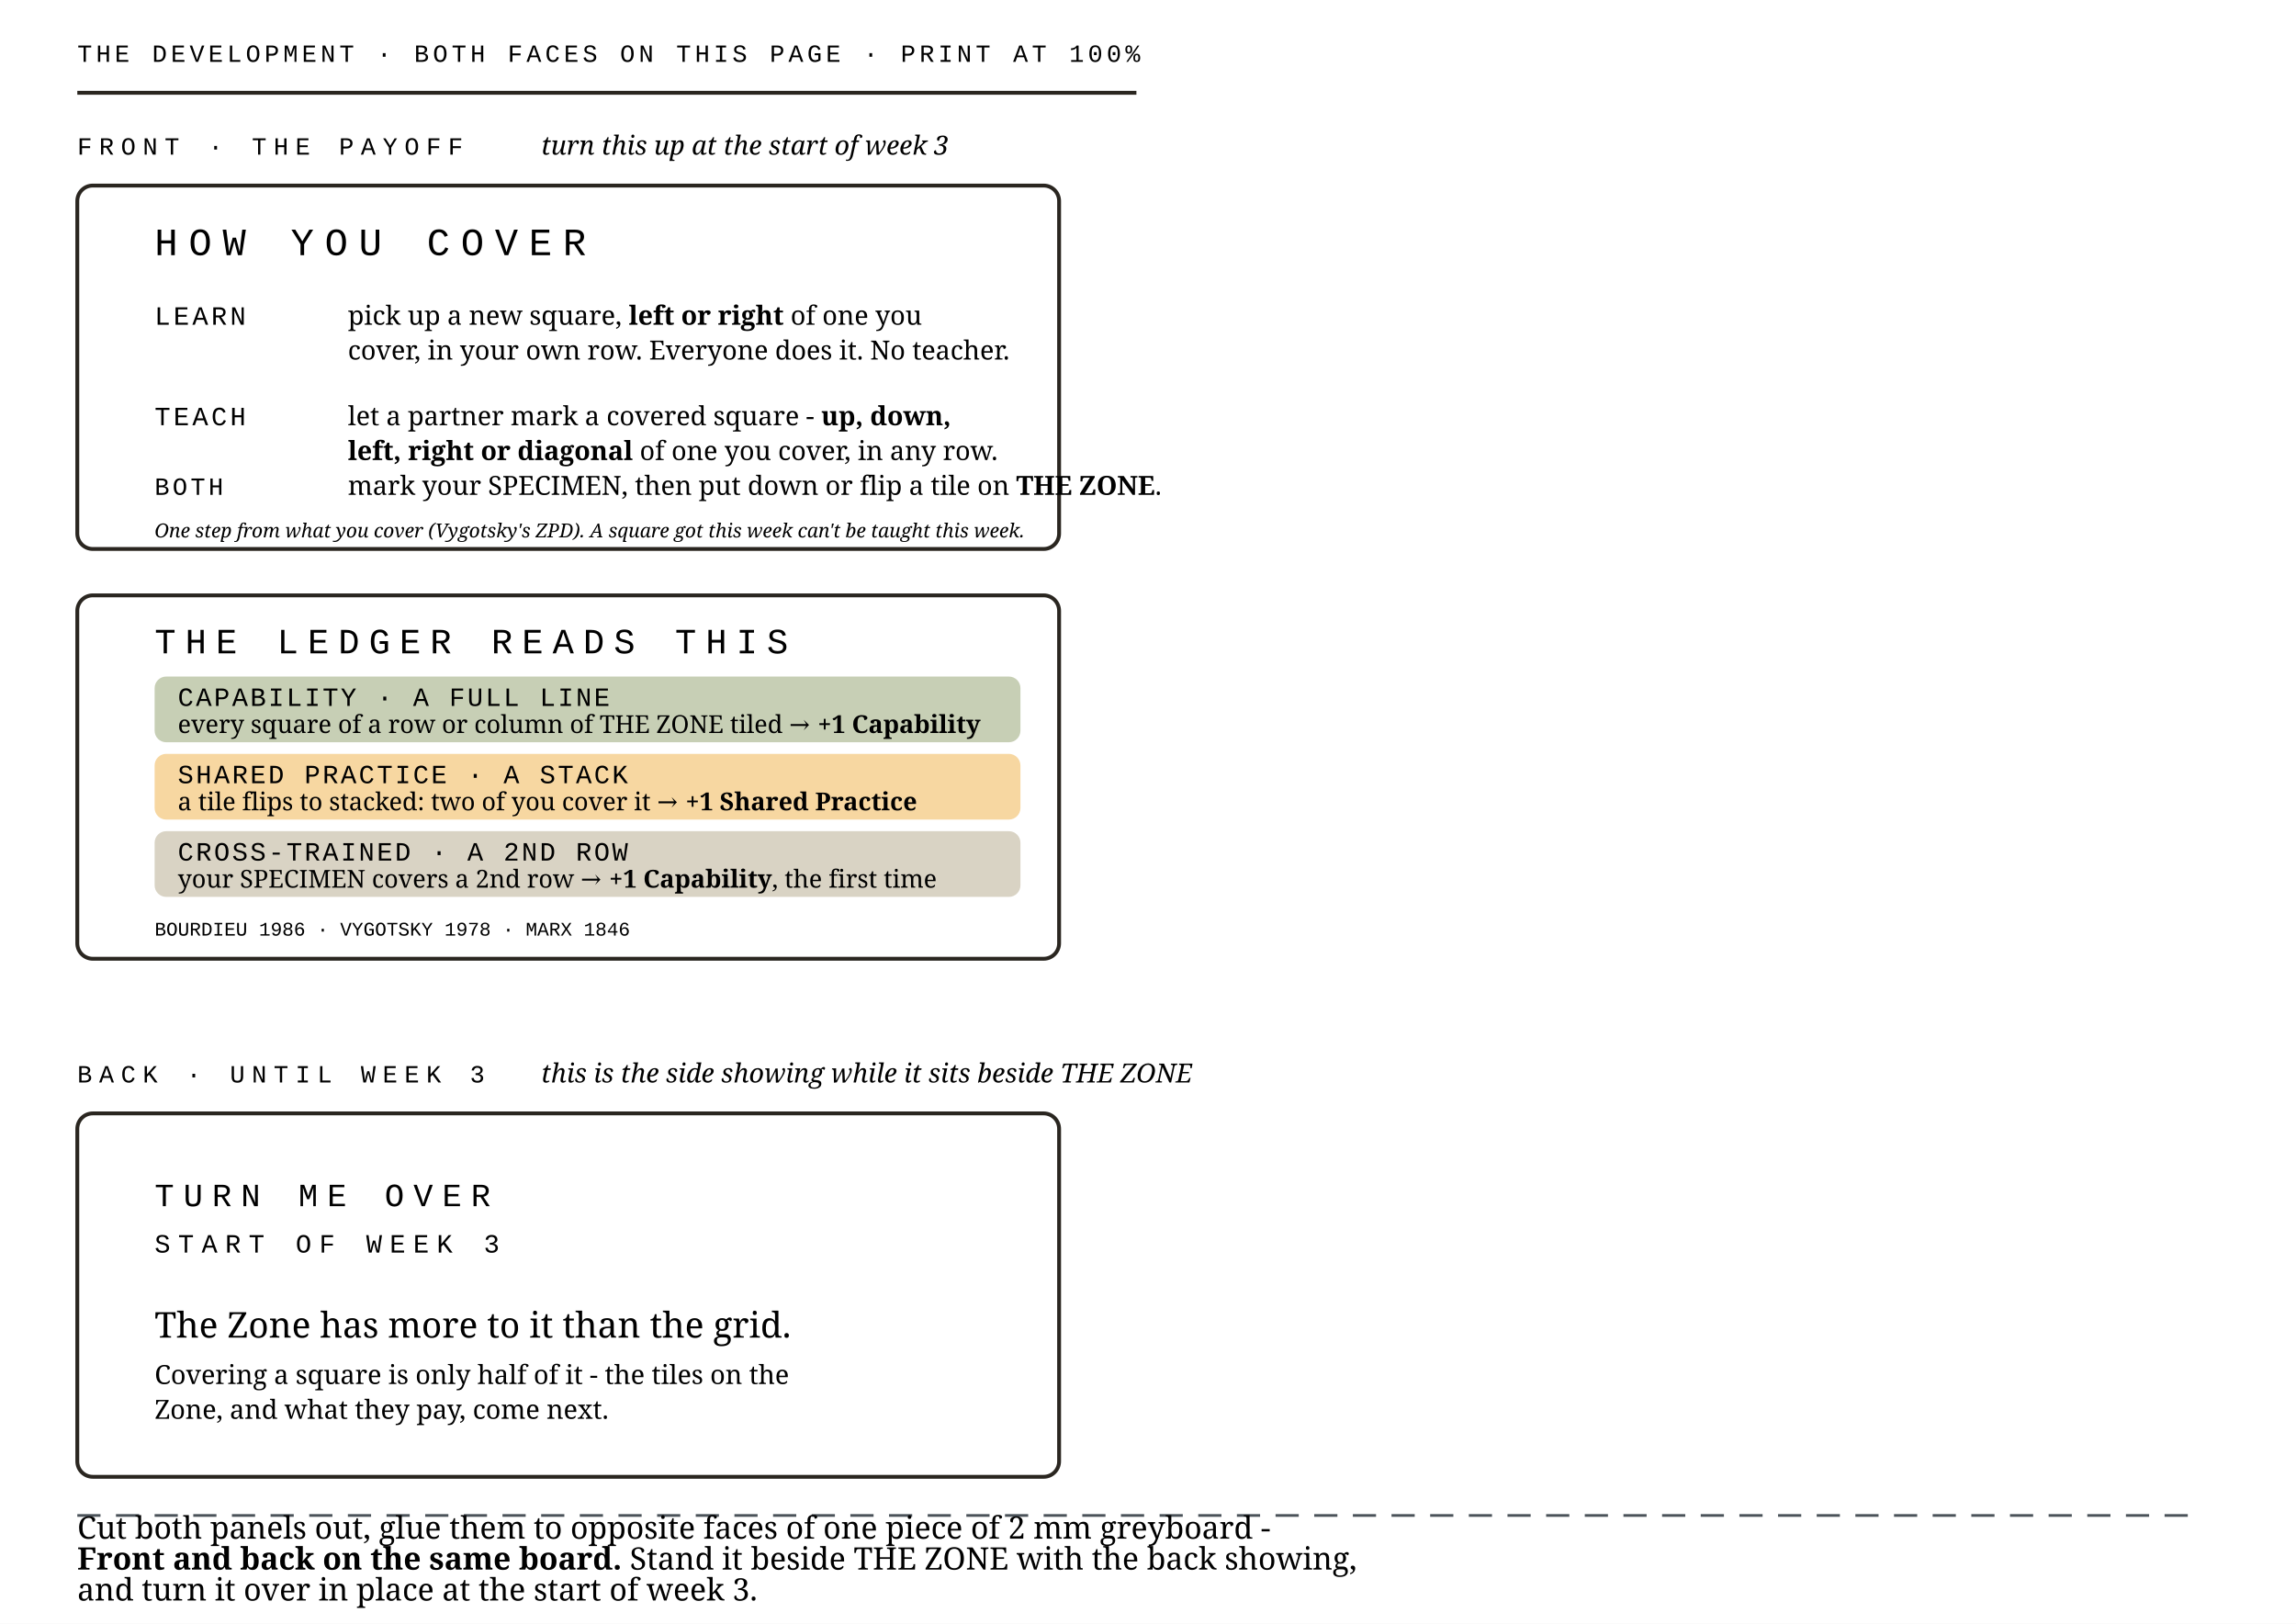
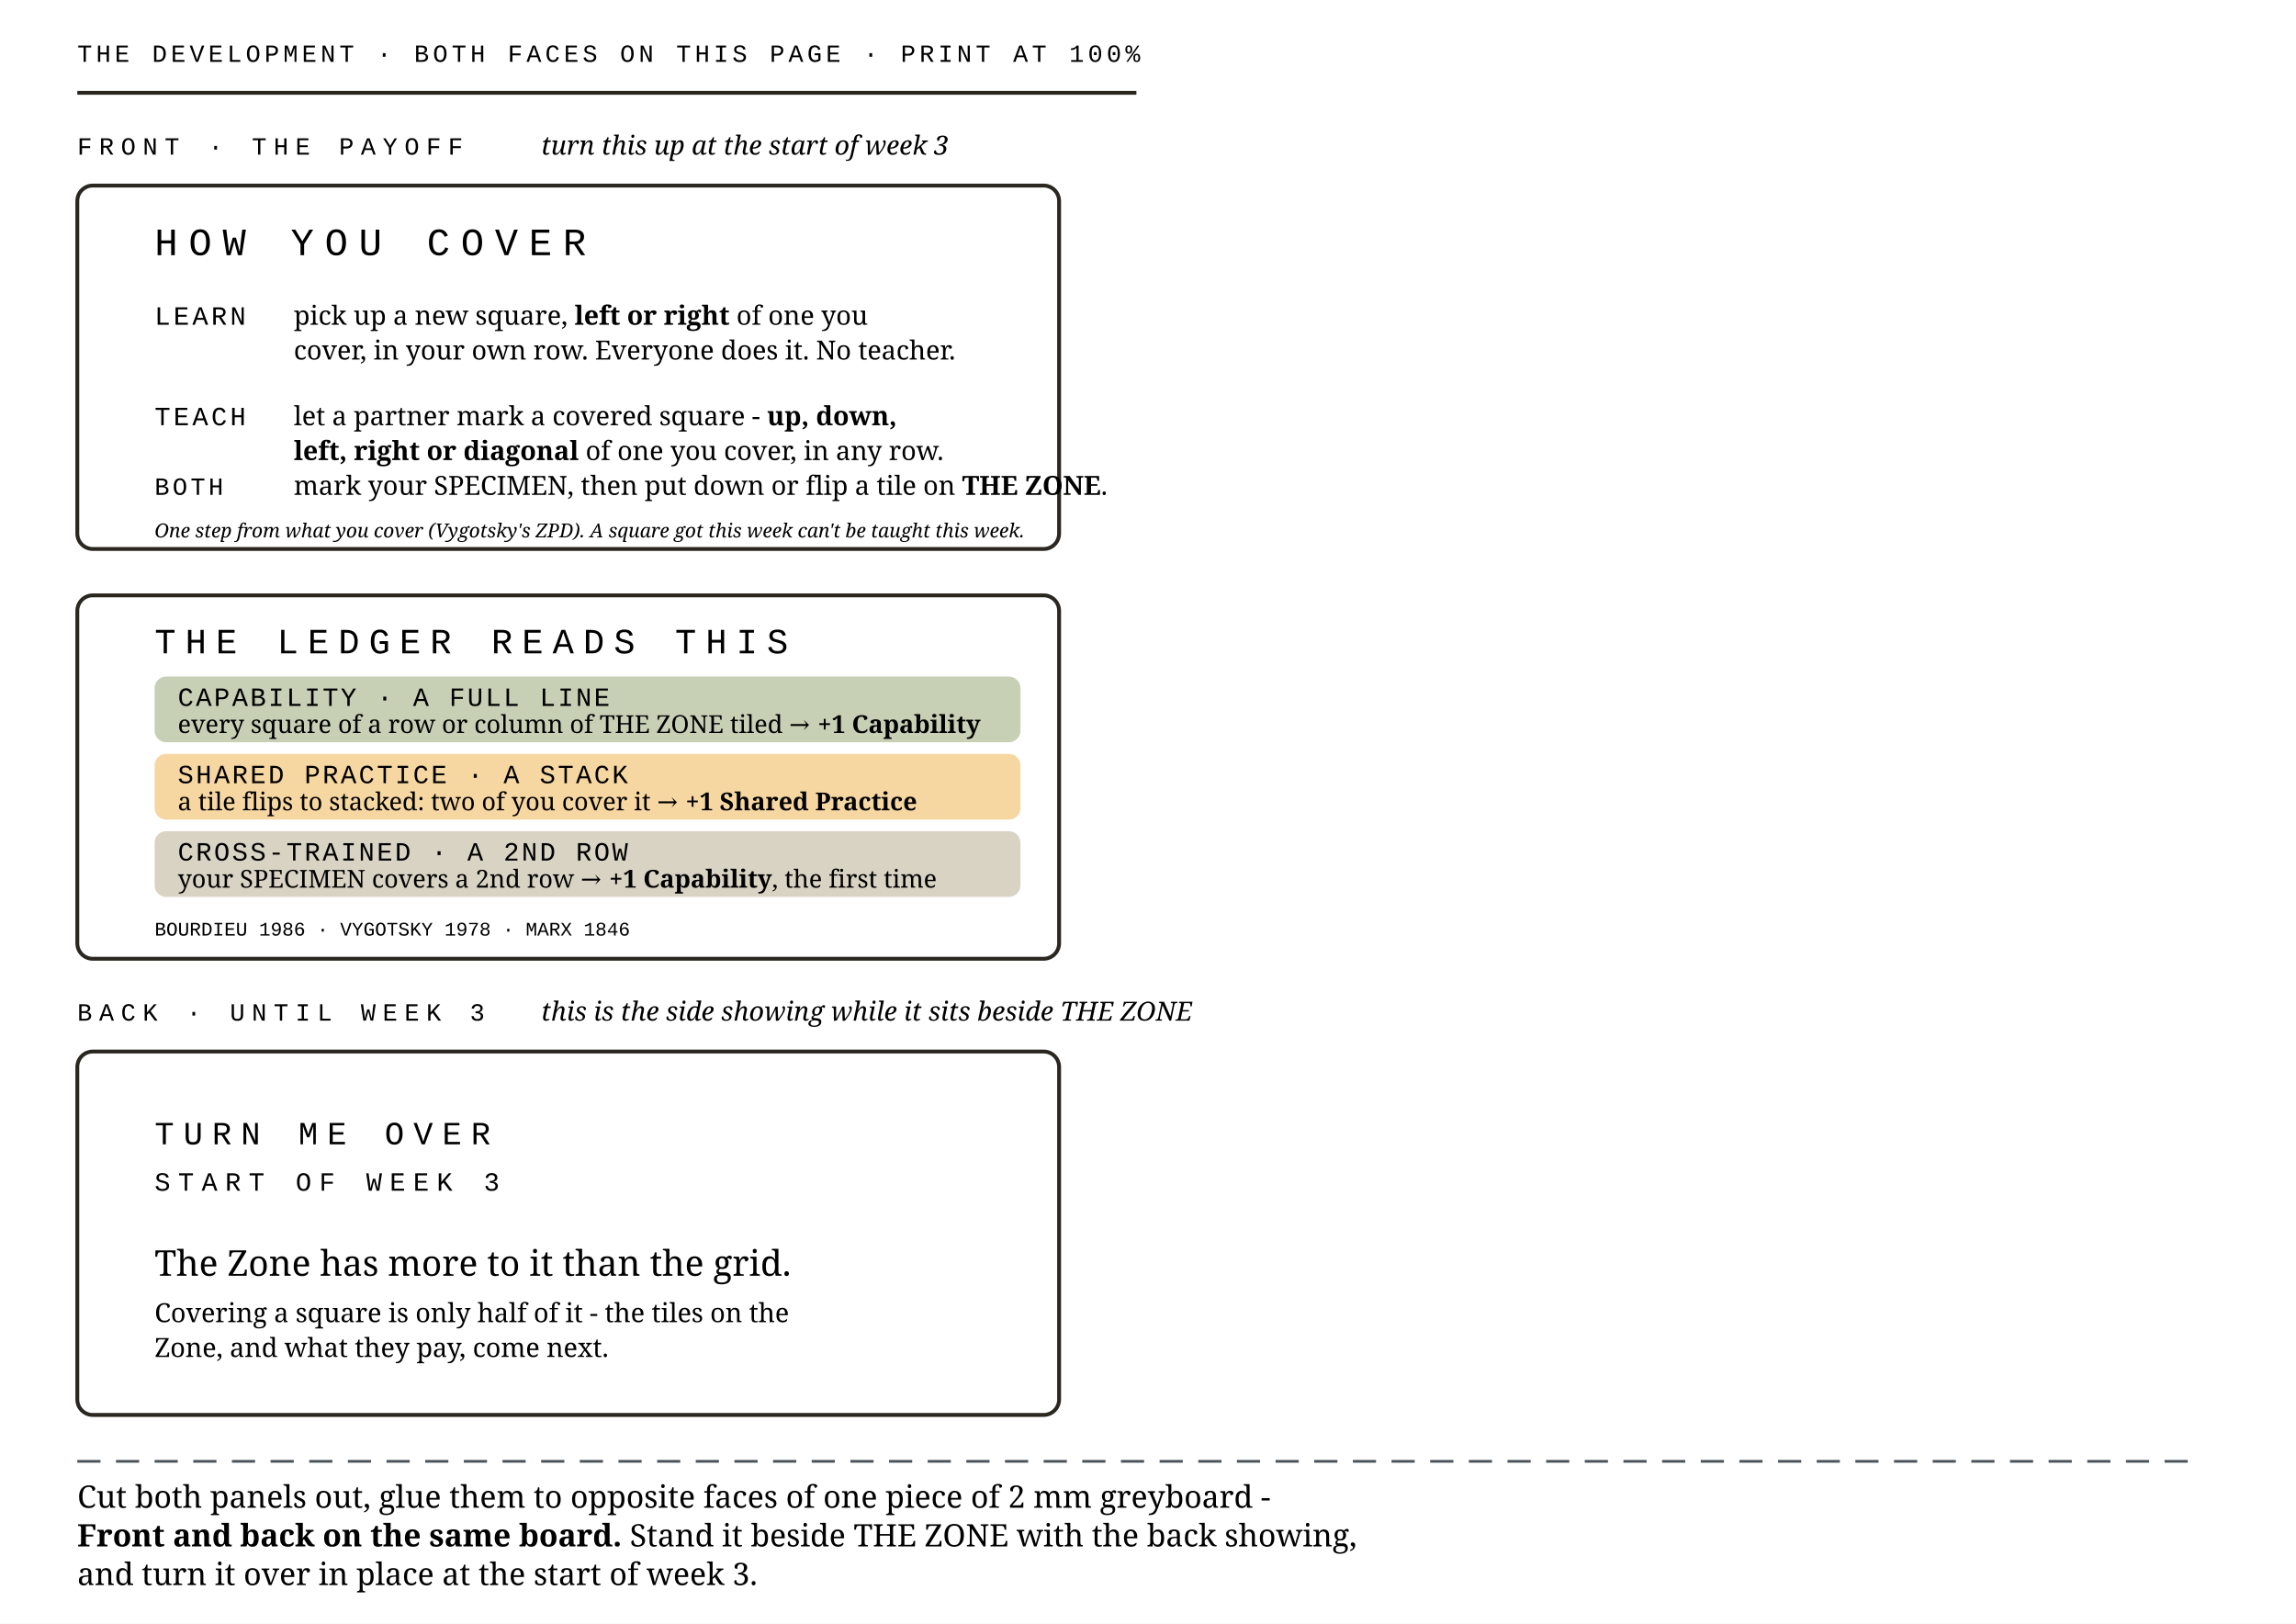
<svg xmlns="http://www.w3.org/2000/svg" width="297mm" height="210mm" viewBox="0 0 297 210">
  <style>
  .s { font-family:"EB Garamond",Garamond,Georgia,serif; fill:#000000; }
  .m { font-family:"IBM Plex Mono","Courier New",monospace; fill:#000000; }
  .r { stroke:#2A2620; stroke-width:.5; fill:none; }
  .q { fill:#000000; }
  .cut { fill:none; stroke:#4A5259; stroke-width:.35; stroke-dasharray:3 2; }
</style>
  <rect width="297" height="210" fill="#FFFFFF" />
  <text x="10" y="8" class="m" font-size="3.2" letter-spacing=".5">THE DEVELOPMENT · BOTH FACES ON THIS PAGE · PRINT AT 100%</text>
  <line x1="10" y1="12" x2="147" y2="12" class="r" />
  <text x="10" y="20" class="m" font-size="3.2" letter-spacing=".9">FRONT · THE PAYOFF</text>
  <text x="70" y="20" class="s" font-size="3.4" font-style="italic">turn this up at the start of week 3</text>
  <g id="the-development-front" transform="translate(0,4)">
    <rect x="10" y="20" width="127" height="47" rx="2" class="r" />
    <text x="20" y="29" class="m" font-size="5" letter-spacing="1.4">HOW YOU COVER</text>
    <text x="20" y="38" class="m" font-size="3.4" letter-spacing=".4">LEARN</text>
-     <text x="45" y="38" class="s" font-size="3.4">pick up a new square, <tspan font-weight="bold">left or right</tspan> of one you</text>
-     <text x="45" y="42.5" class="s" font-size="3.4">cover, in your own row. Everyone does it. No teacher.</text>
+     <text x="38" y="38" class="s" font-size="3.4">pick up a new square, <tspan font-weight="bold">left or right</tspan> of one you</text>
+     <text x="38" y="42.5" class="s" font-size="3.4">cover, in your own row. Everyone does it. No teacher.</text>
    <text x="20" y="51" class="m" font-size="3.4" letter-spacing=".4">TEACH</text>
-     <text x="45" y="51" class="s" font-size="3.4">let a partner mark a covered square - <tspan font-weight="bold">up, down,</tspan>
+     <text x="38" y="51" class="s" font-size="3.4">let a partner mark a covered square - <tspan font-weight="bold">up, down,</tspan>
    </text>
-     <text x="45" y="55.5" class="s" font-size="3.4">
+     <text x="38" y="55.5" class="s" font-size="3.4">
      <tspan font-weight="bold">left, right or diagonal</tspan> of one you cover, in any row.</text>
    <text x="20" y="60" class="m" font-size="3.2" letter-spacing=".4">BOTH</text>
-     <text x="45" y="60" class="s" font-size="3.4">mark your SPECIMEN, then put down or flip a tile on <tspan font-weight="bold">THE ZONE</tspan>.</text>
+     <text x="38" y="60" class="s" font-size="3.4">mark your SPECIMEN, then put down or flip a tile on <tspan font-weight="bold">THE ZONE</tspan>.</text>
    <text x="20" y="65.5" class="s q" font-size="2.5" font-style="italic">One step from what you cover (Vygotsky's ZPD). A square got this week can't be taught this week.</text>
    <rect x="10" y="73" width="127" height="47" rx="2" class="r" />
    <text x="20" y="80.5" class="m" font-size="4.6" letter-spacing="1.2">THE LEDGER READS THIS</text>
    <rect x="20" y="83.5" width="112" height="8.5" rx="1.5" fill="#C7CFB5" />
    <text x="23" y="87.3" class="m" font-size="3.4" letter-spacing=".3">CAPABILITY · A FULL LINE</text>
    <text x="23" y="90.8" class="s" font-size="3.2">every square of a row or column of THE ZONE tiled → <tspan font-weight="bold">+1 Capability</tspan>
    </text>
    <rect x="20" y="93.5" width="112" height="8.5" rx="1.5" fill="#F7D7A1" />
    <text x="23" y="97.3" class="m" font-size="3.4" letter-spacing=".3">SHARED PRACTICE · A STACK</text>
    <text x="23" y="100.8" class="s" font-size="3.2">a tile flips to stacked: two of you cover it → <tspan font-weight="bold">+1 Shared Practice</tspan>
    </text>
    <rect x="20" y="103.5" width="112" height="8.5" rx="1.5" fill="#D9D3C4" />
    <text x="23" y="107.3" class="m" font-size="3.4" letter-spacing=".3">CROSS-TRAINED · A 2ND ROW</text>
    <text x="23" y="110.8" class="s" font-size="3.2">your SPECIMEN covers a 2nd row → <tspan font-weight="bold">+1 Capability</tspan>, the first time</text>
    <text x="20" y="117" class="m q" font-size="2.5">BOURDIEU 1986 · VYGOTSKY 1978 · MARX 1846</text>
  </g>
-   <text x="10" y="140" class="m" font-size="3.2" letter-spacing=".9">BACK · UNTIL WEEK 3</text>
-   <text x="70" y="140" class="s" font-size="3.4" font-style="italic">this is the side showing while it sits beside THE ZONE</text>
-   <g id="the-development-back" transform="translate(0,124)">
+   <text x="10" y="132" class="m" font-size="3.2" letter-spacing=".9">BACK · UNTIL WEEK 3</text>
+   <text x="70" y="132" class="s" font-size="3.4" font-style="italic">this is the side showing while it sits beside THE ZONE</text>
+   <g id="the-development-back" transform="translate(0,116)">
    <rect x="10" y="20" width="127" height="47" rx="2" class="r" />
    <text x="20" y="32" class="m q" font-size="4.2" letter-spacing="1.2">TURN ME OVER</text>
    <text x="20" y="38" class="m q" font-size="3.4" letter-spacing="1">START OF WEEK 3</text>
    <text x="20" y="49" class="s" font-size="4.6">The Zone has more to it than the grid.</text>
    <text x="20" y="55" class="s" font-size="3.4">Covering a square is only half of it - the tiles on the</text>
    <text x="20" y="59.5" class="s" font-size="3.4">Zone, and what they pay, come next.</text>
  </g>
-   <line x1="10" y1="196" x2="285" y2="196" class="cut" />
-   <text x="10" y="199" class="s" font-size="4">Cut both panels out, glue them to opposite faces of one piece of 2 mm greyboard -</text>
-   <text x="10" y="203" class="s" font-size="4">
+   <line x1="10" y1="189" x2="285" y2="189" class="cut" />
+   <text x="10" y="195" class="s" font-size="4">Cut both panels out, glue them to opposite faces of one piece of 2 mm greyboard -</text>
+   <text x="10" y="200" class="s" font-size="4">
    <tspan font-weight="bold">Front and back on the same board.</tspan> Stand it beside THE ZONE with the back showing,</text>
-   <text x="10" y="207" class="s" font-size="4">and turn it over in place at the start of week 3.</text>
+   <text x="10" y="205" class="s" font-size="4">and turn it over in place at the start of week 3.</text>
</svg>
